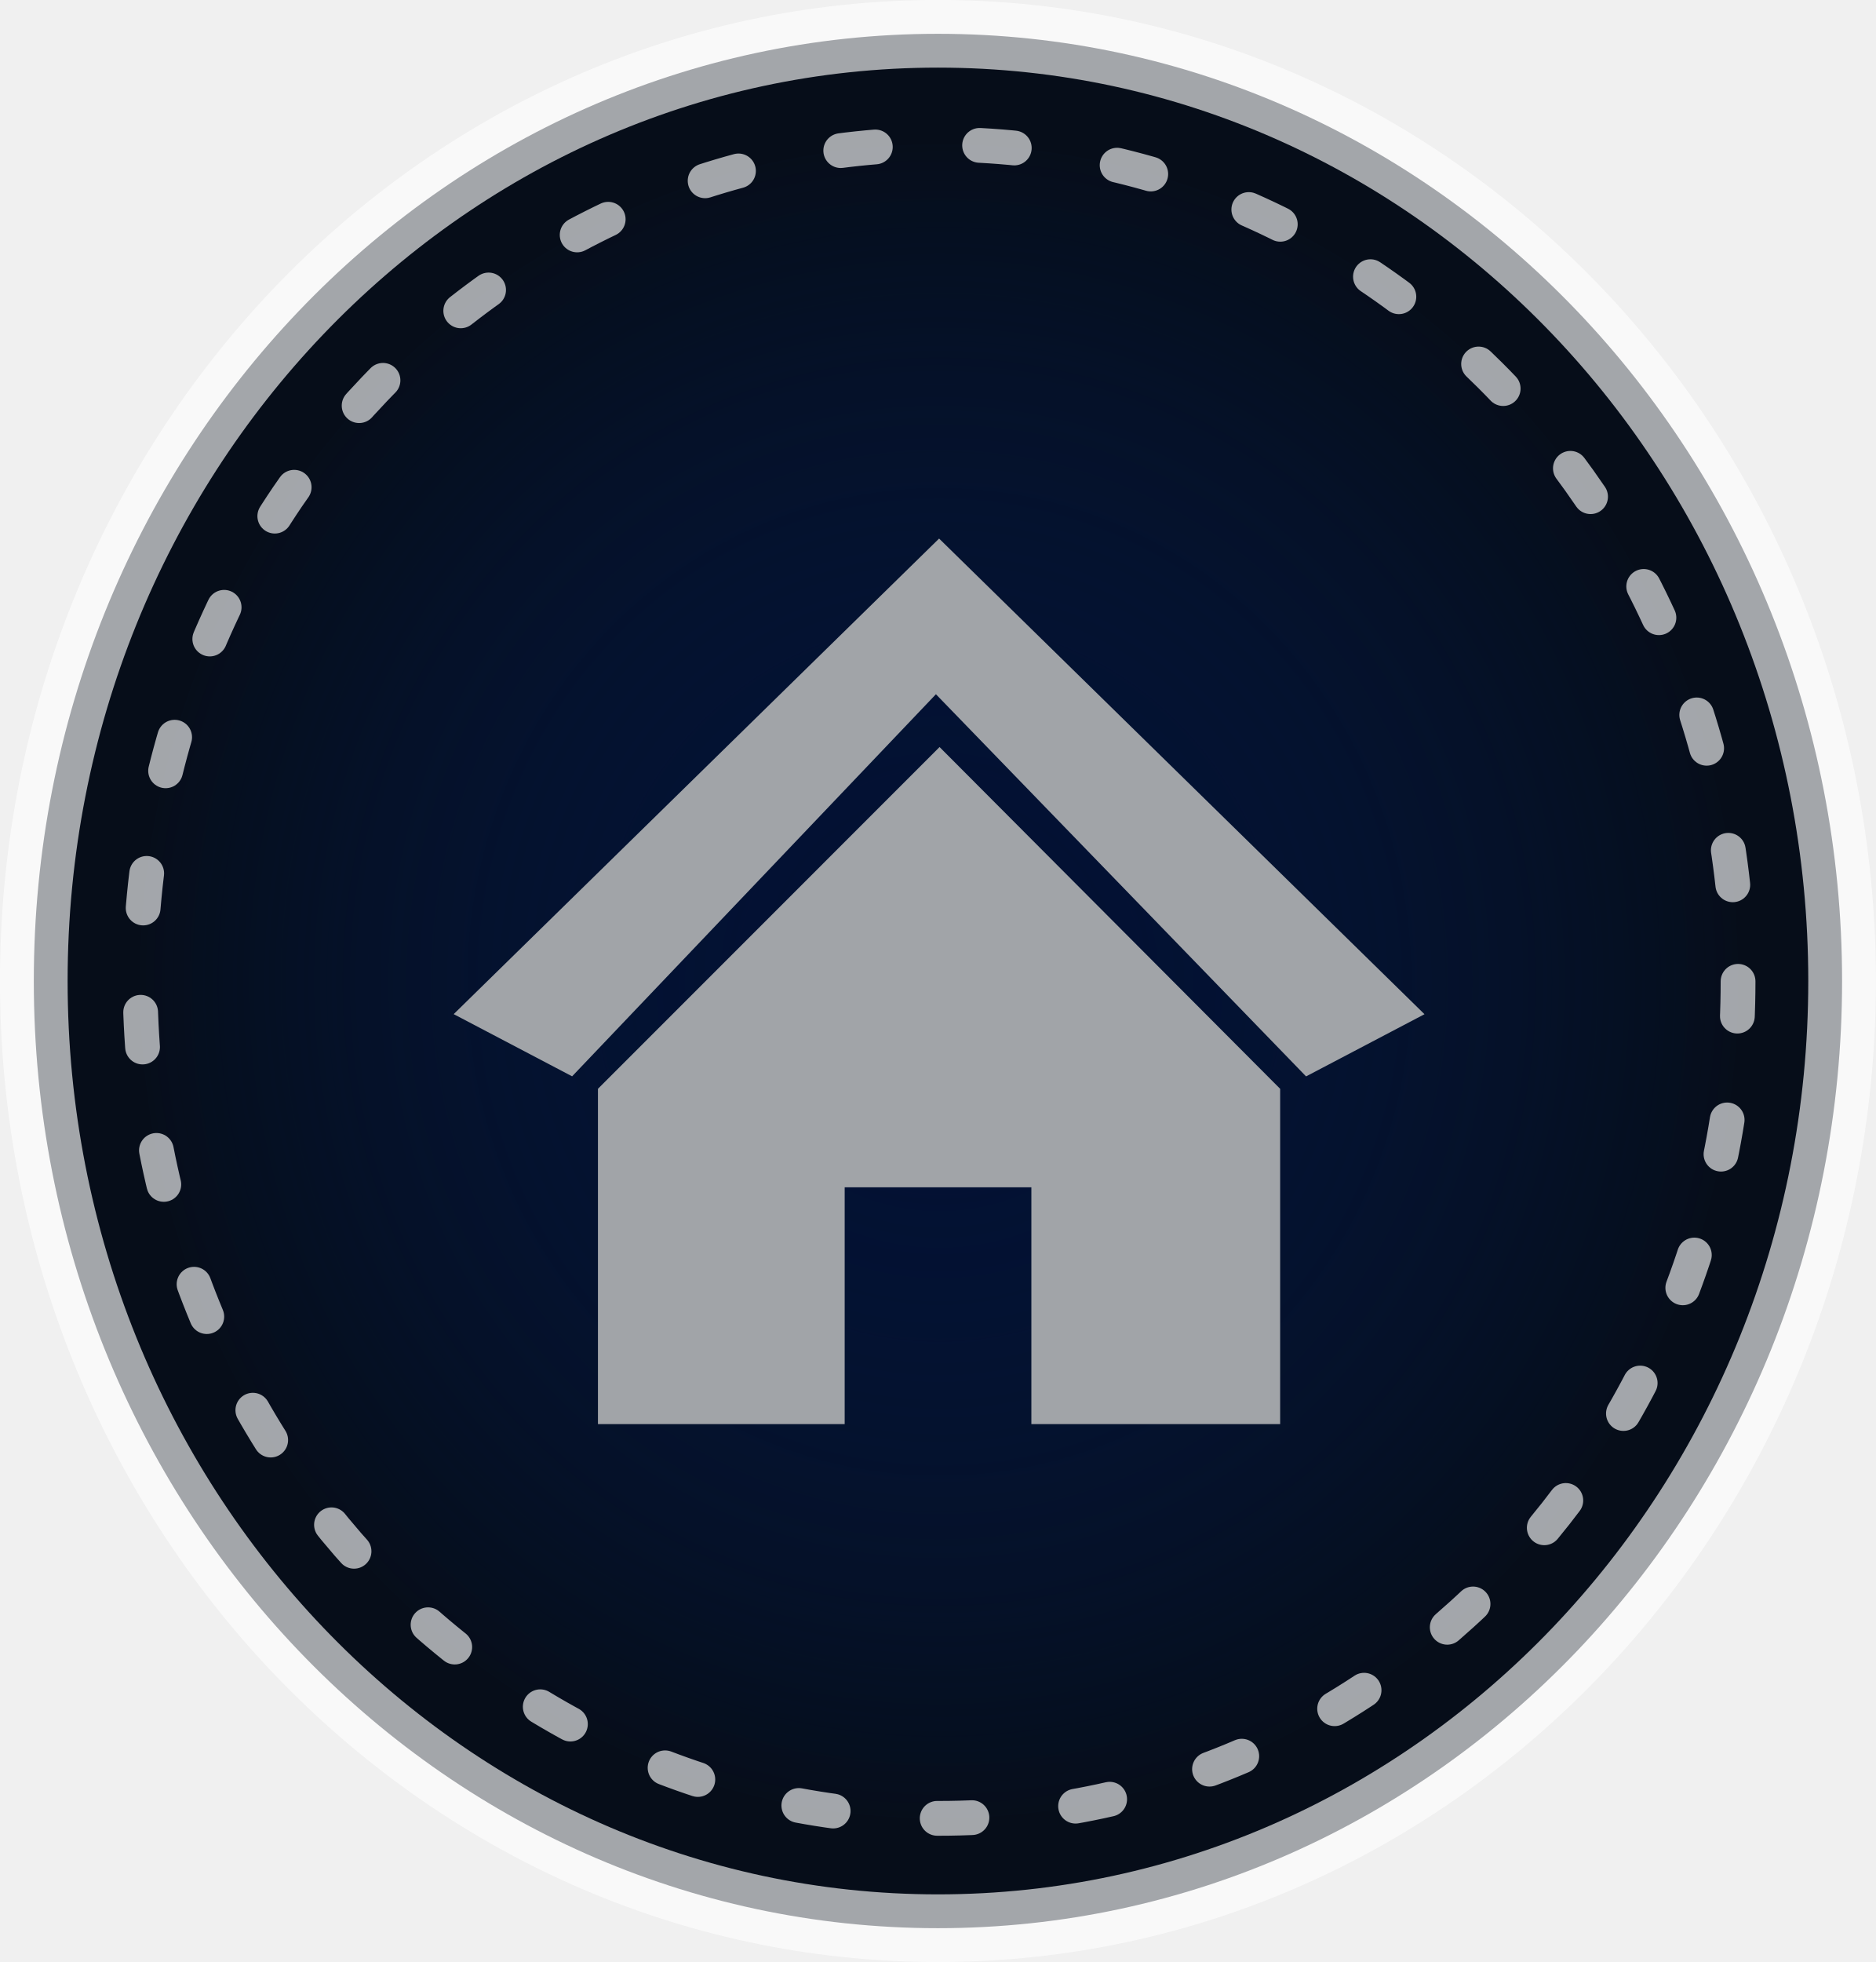
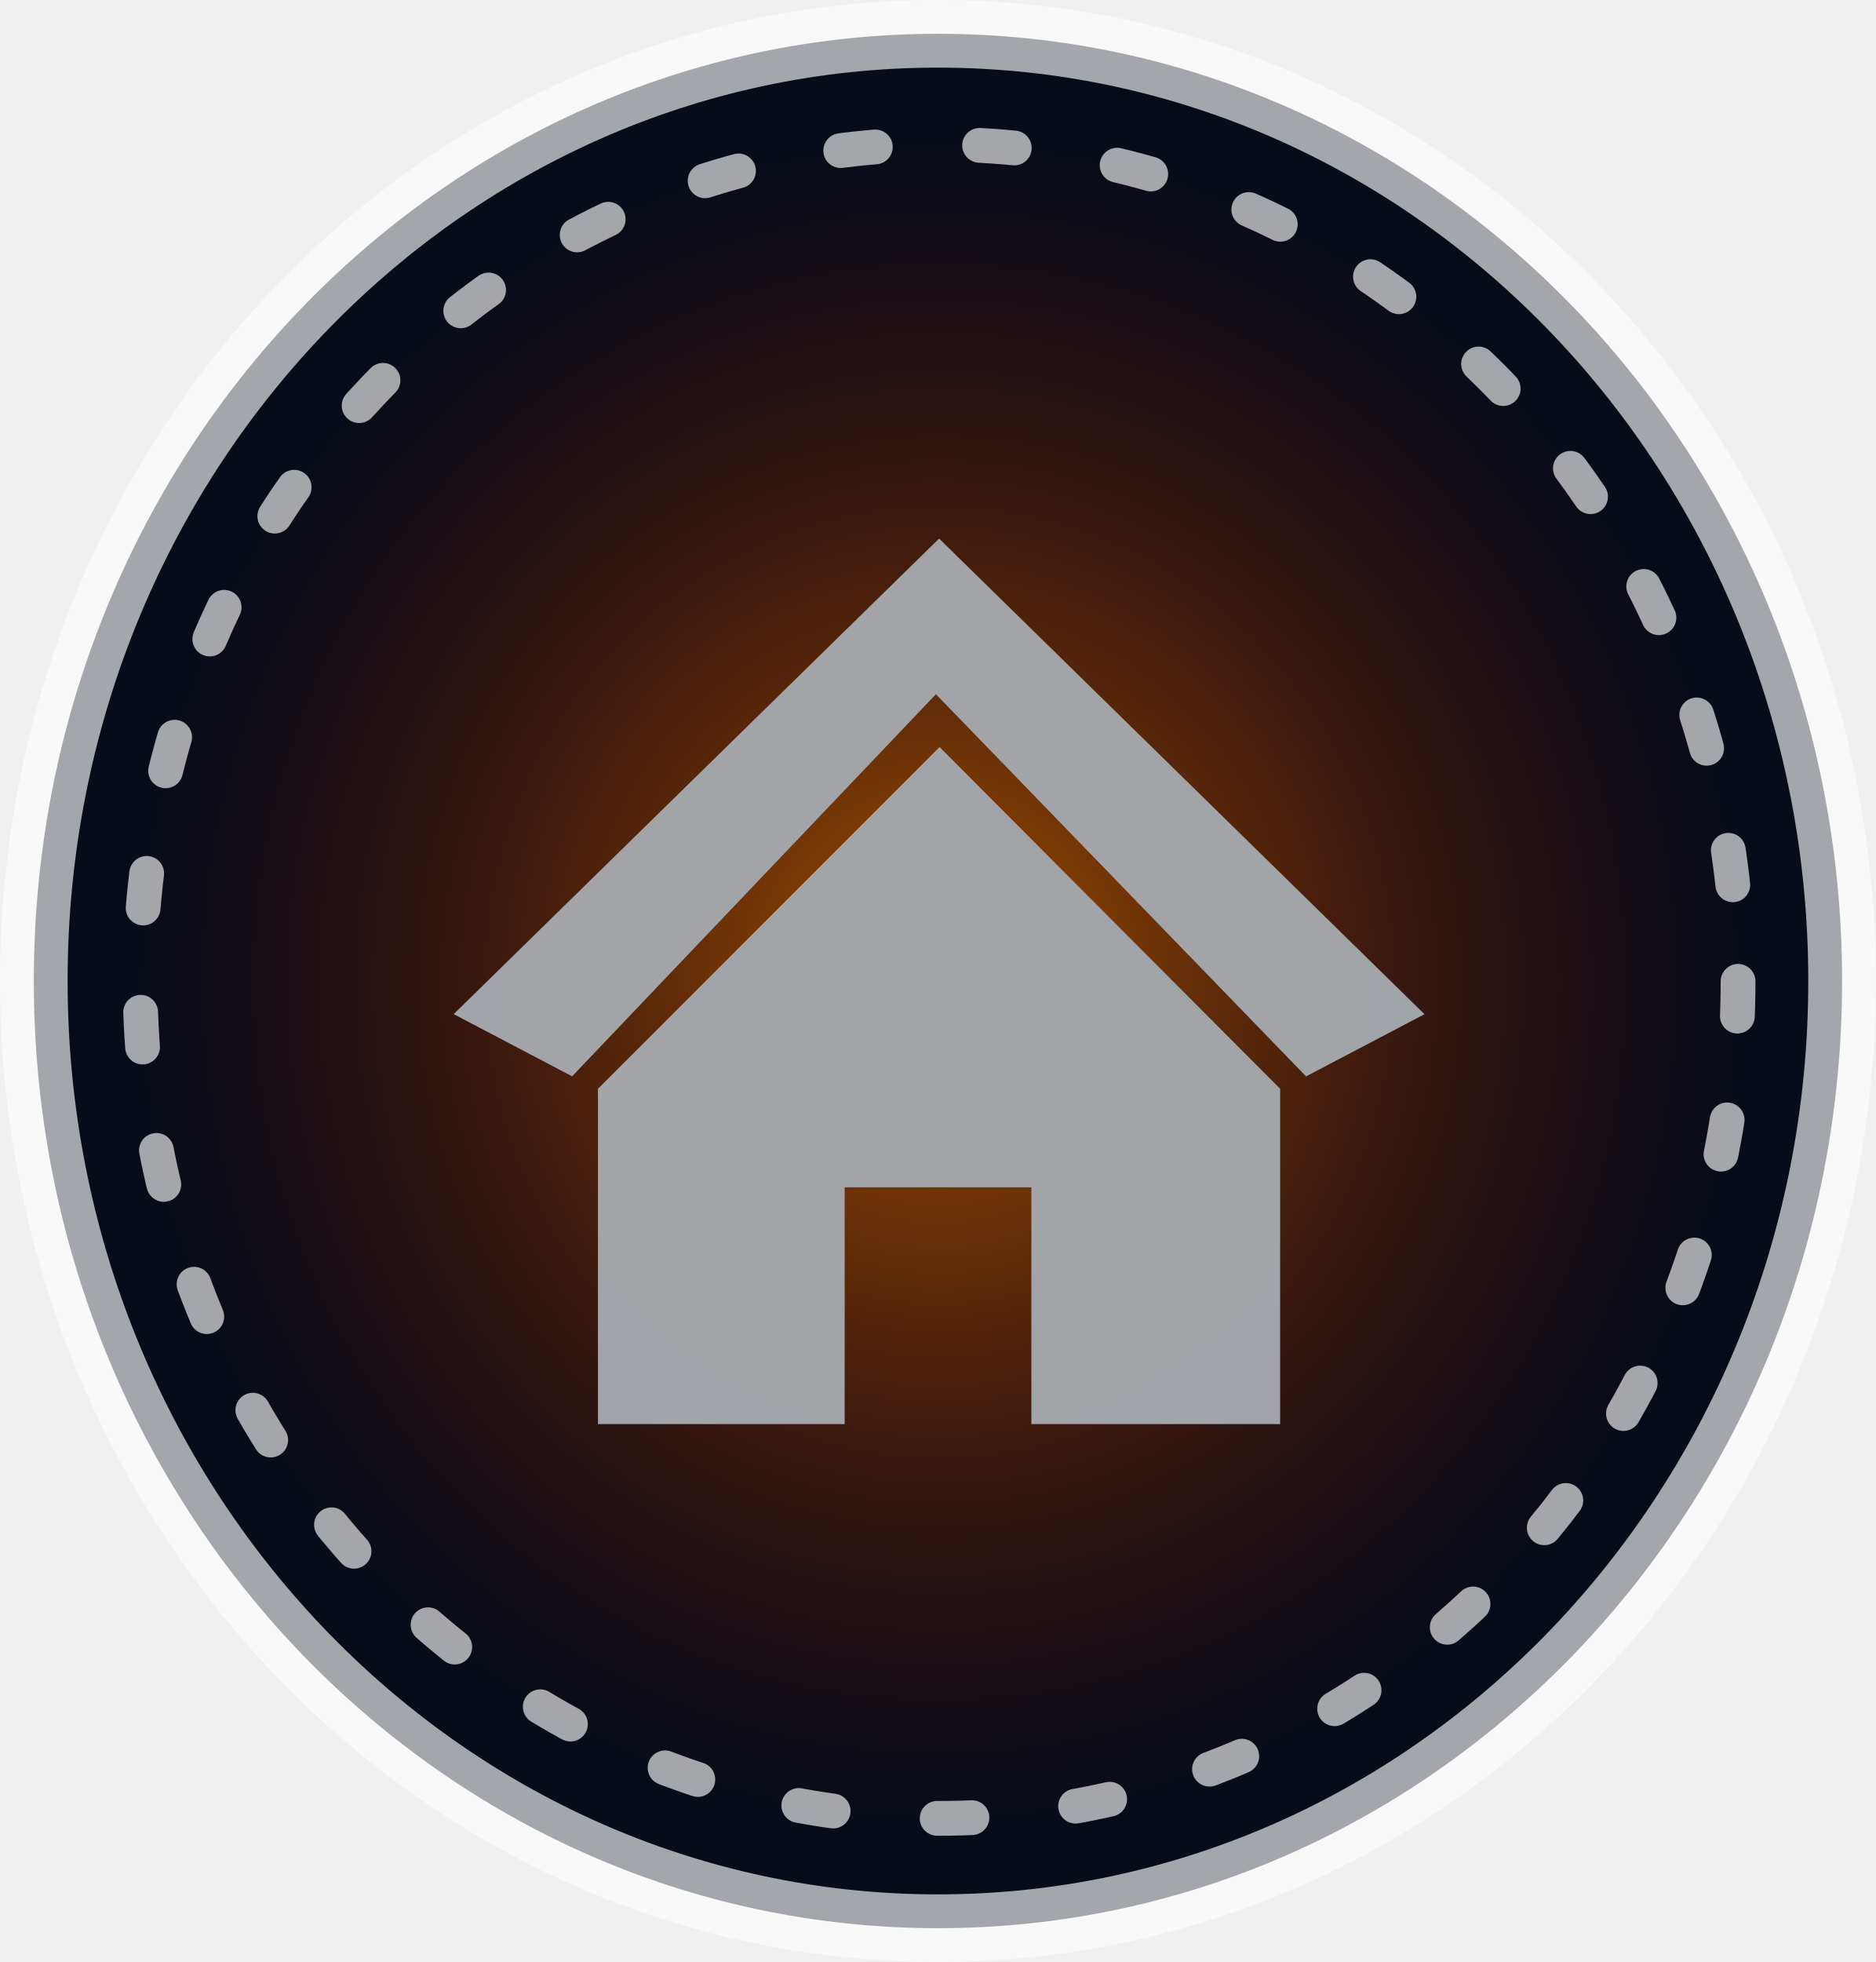
<svg xmlns="http://www.w3.org/2000/svg" xmlns:xlink="http://www.w3.org/1999/xlink" width="167.234mm" height="174.87mm" viewBox="0 0 167.234 174.87" version="1.1" id="svg1" xml:space="preserve">
  <defs id="defs1">
    <linearGradient id="linearGradient1">
-       <stop style="stop-color:#020e31;stop-opacity:1;" offset="0" id="stop1" />
-       <stop style="stop-color:#02205b;stop-opacity:0;" offset="1" id="stop2" />
+       <stop style="stop-color:#a75600;stop-opacity:1;" offset="0" id="stop1" />
+       <stop style="stop-color:#5b0202;stop-opacity:0;" offset="1" id="stop2" />
    </linearGradient>
    <radialGradient xlink:href="#linearGradient1" id="radialGradient2" cx="208.788" cy="142.072" fx="208.788" fy="142.072" r="36.208" gradientTransform="matrix(1,0,0,1.046042,0,-6.54121)" gradientUnits="userSpaceOnUse" />
    <style id="style1">.cls-1{fill-rule:evenodd;}</style>
  </defs>
  <g id="g21-1" transform="matrix(2.00937,0,0,2.00937,-335.788,-197.9622)" style="stroke:#ffffff;stroke-opacity:0.63">
    <ellipse style="fill:#010814;fill-opacity:0.976;stroke:#ffffff;stroke-width:3;stroke-linecap:round;stroke-linejoin:round;stroke-dasharray:none;stroke-opacity:0.63" id="path19-8-8" cx="208.725" cy="142.033" rx="40.114" ry="42.014" />
    <ellipse style="fill:url(#radialGradient2);fill-opacity:1;stroke:#ffffff;stroke-width:1.543;stroke-linecap:round;stroke-linejoin:round;stroke-dasharray:1.543, 4.63;stroke-dashoffset:0;stroke-opacity:0.63" id="path19-9" cx="208.776" cy="142.048" rx="35.448" ry="37.127" />
  </g>
  <style type="text/css" id="style1-4">.st0{fill-rule:evenodd;clip-rule:evenodd;}</style>
  <style type="text/css" id="style1-1">.st0{fill-rule:evenodd;clip-rule:evenodd;}</style>
  <path class="st0" d="M 83.72,48.001 40.446,90.388 51.004,95.931 83.438,61.877 116.436,95.938 126.994,90.395 Z M 53.307,97.044 v 0 L 83.762,66.582 114.126,97.044 v 0 0 29.885 H 91.947 V 105.82 H 75.303 v 21.109 H 53.307 Z" id="path1" style="stroke-width:0.704;fill:#a2a5a9;fill-opacity:0.992" />
</svg>
